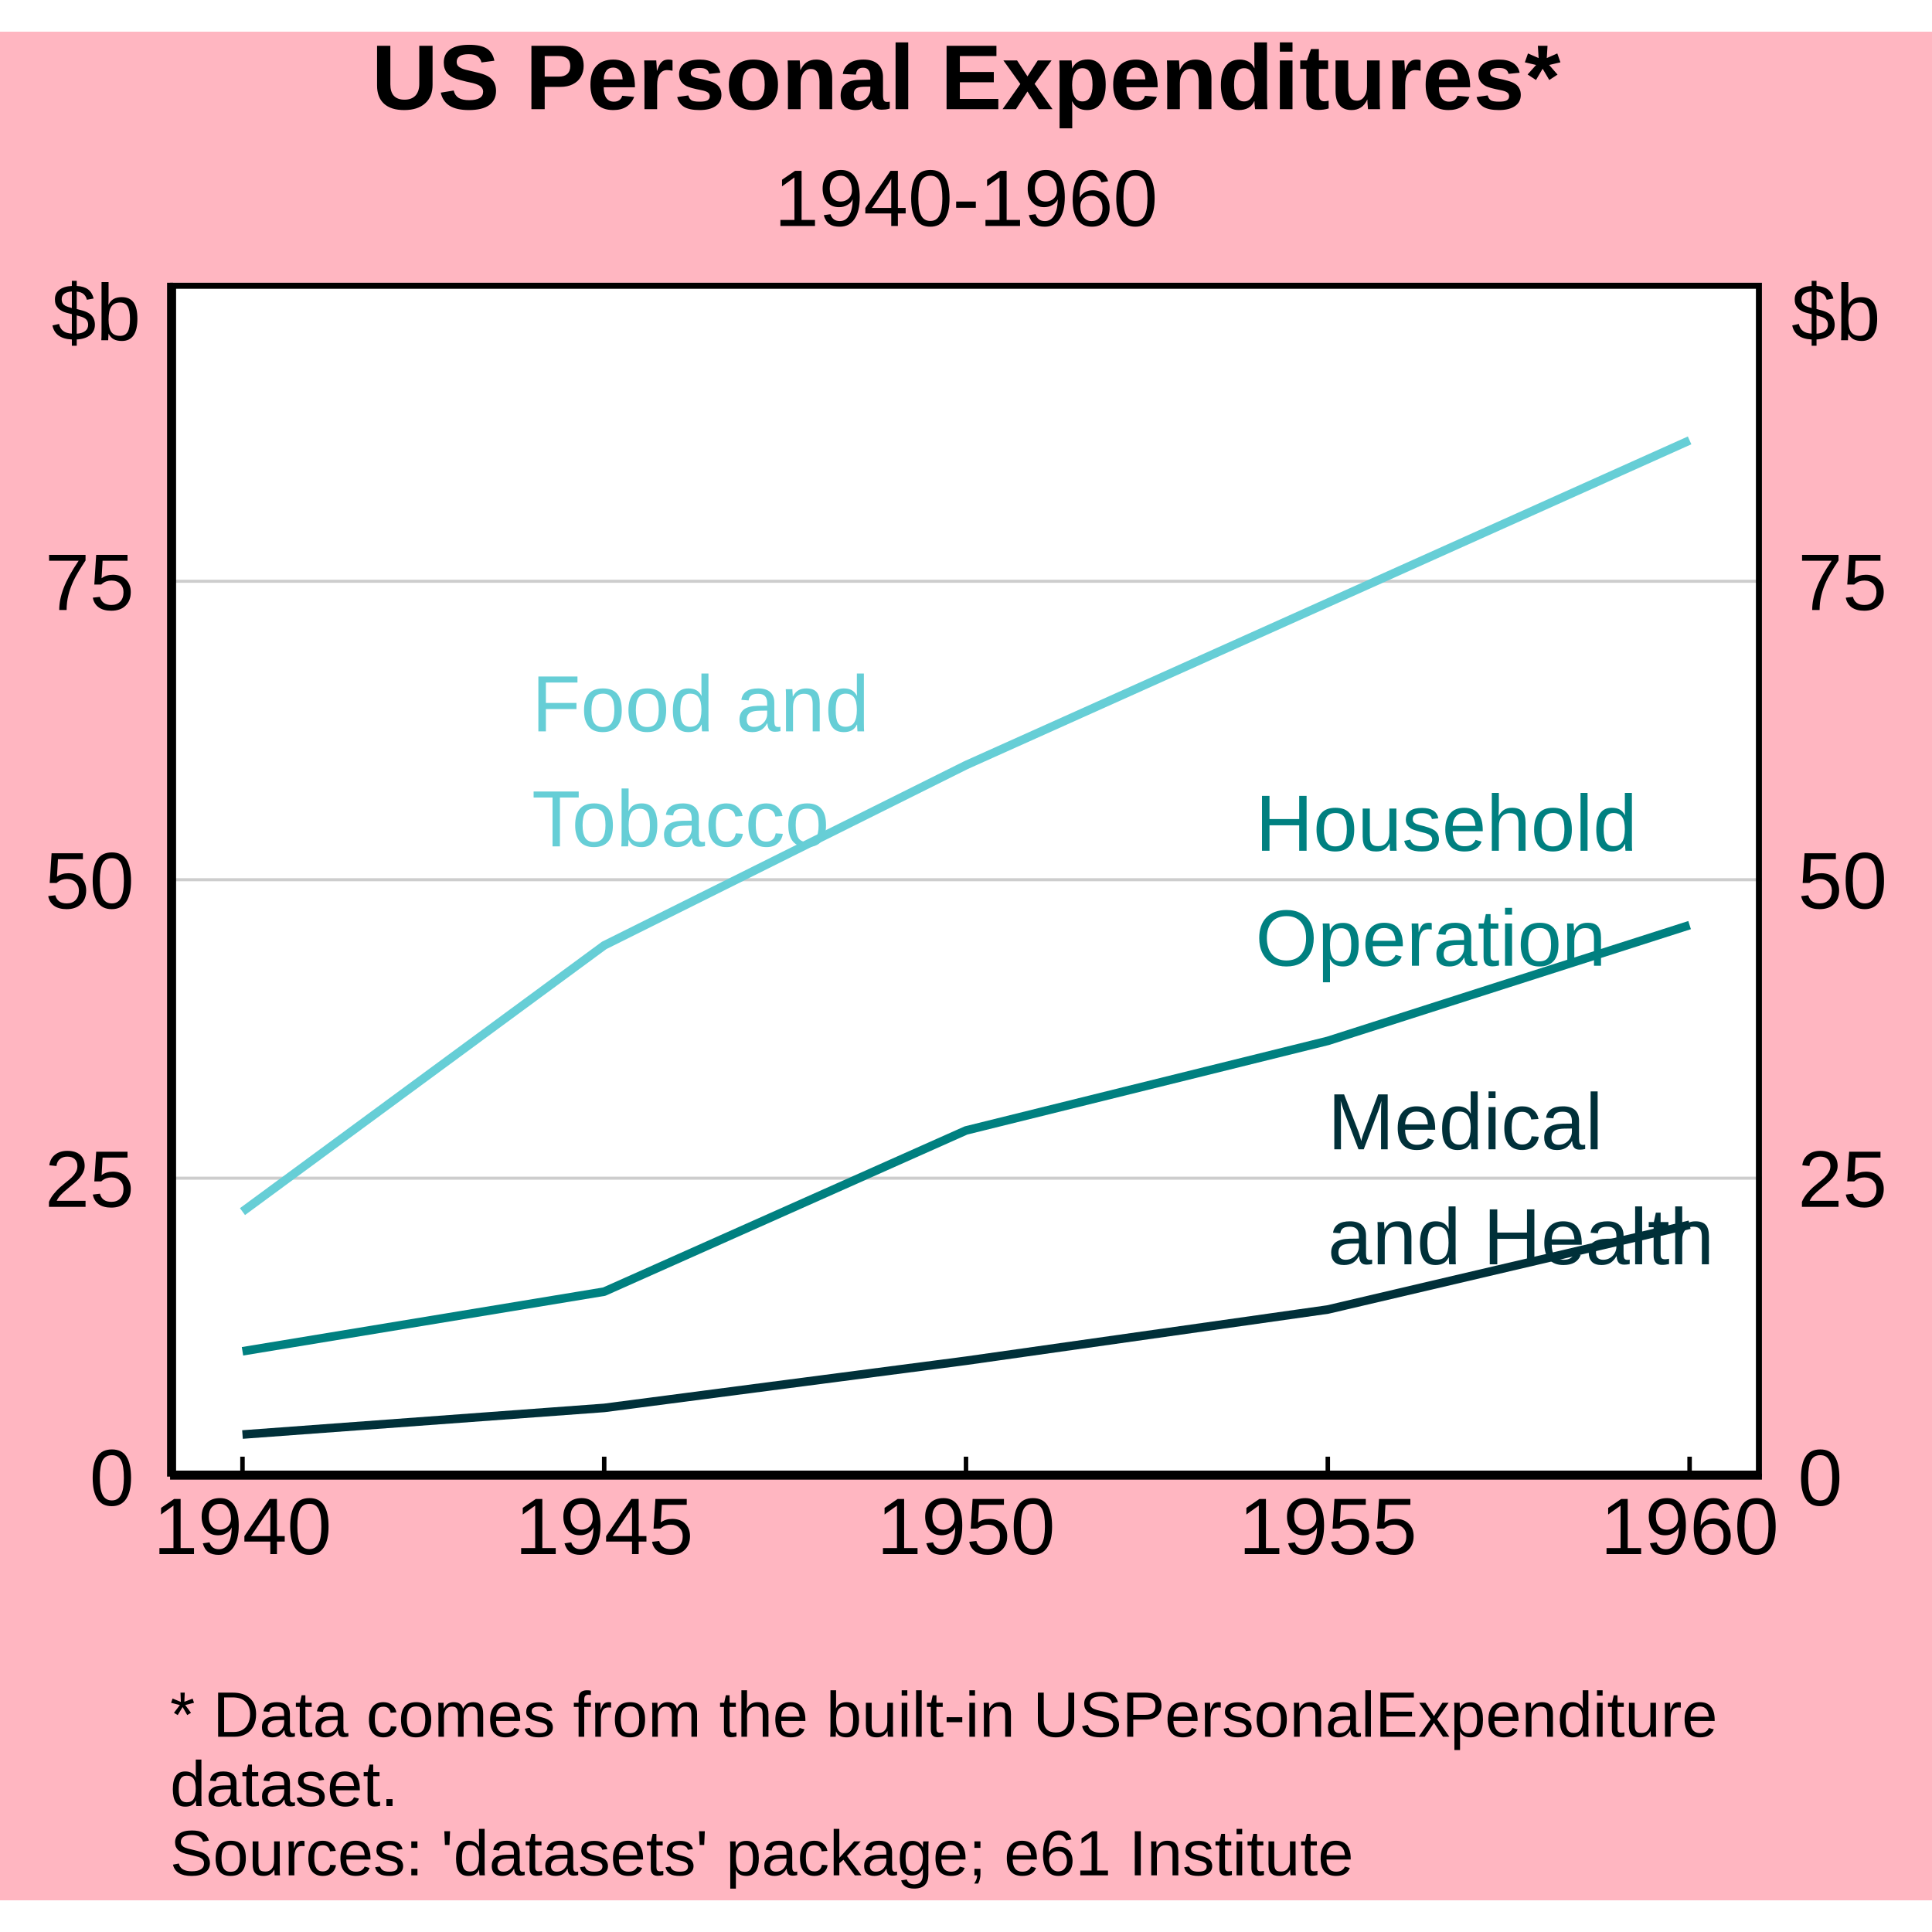
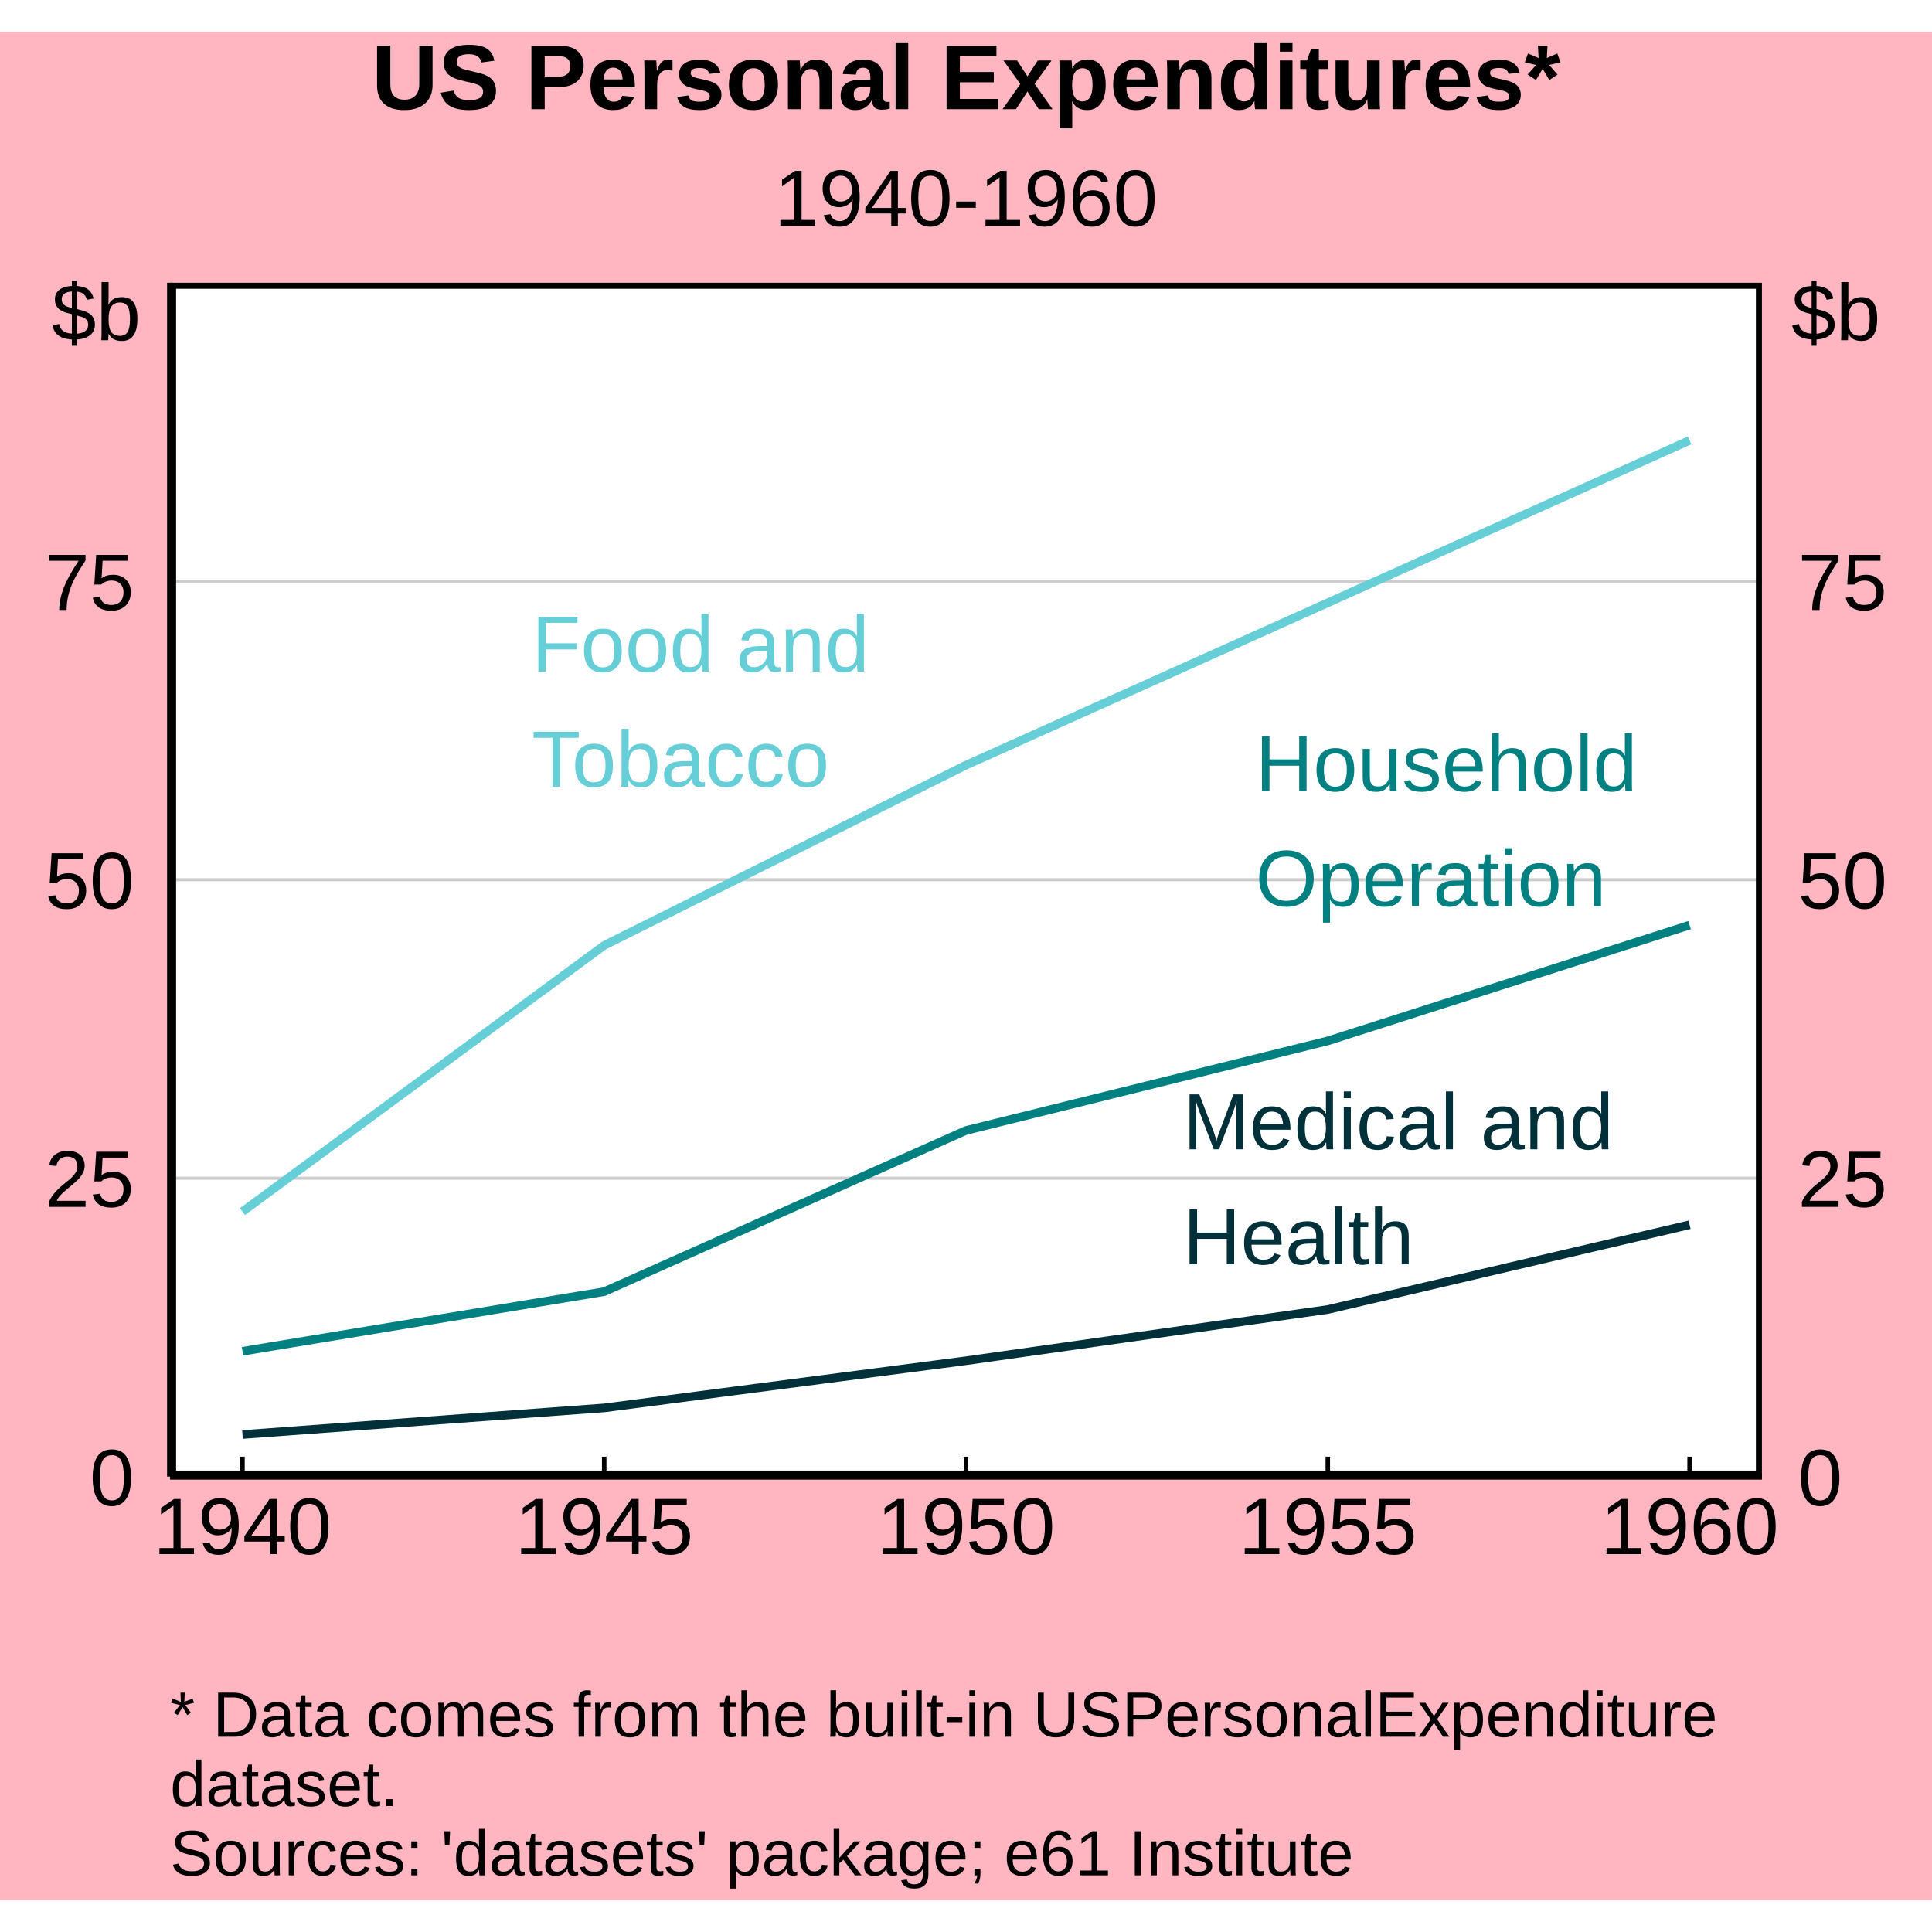
<svg xmlns="http://www.w3.org/2000/svg" class="svglite" width="240.94pt" height="240.94pt" viewBox="0 0 240.94 240.94">
  <defs>
    <style type="text/css">
    .svglite line, .svglite polyline, .svglite polygon, .svglite path, .svglite rect, .svglite circle {
      fill: none;
      stroke: #000000;
      stroke-linecap: round;
      stroke-linejoin: round;
      stroke-miterlimit: 10.00;
    }
    .svglite text {
      white-space: pre;
    }
  </style>
  </defs>
  <rect width="100%" height="100%" style="stroke: none; fill: #FFFFFF;" />
  <defs>
    <clipPath id="cpMC4wMHwyNDAuOTR8MC4wMHwyNDAuOTQ=">
      <rect x="0.00" y="0.00" width="240.94" height="240.94" />
    </clipPath>
  </defs>
  <g clip-path="url(#cpMC4wMHwyNDAuOTR8MC4wMHwyNDAuOTQ=)">
</g>
  <defs>
    <clipPath id="cpMC4wMHwyNDAuOTR8My45NXwyMzYuOTk=">
      <rect x="0.00" y="3.95" width="240.94" height="233.04" />
    </clipPath>
  </defs>
  <g clip-path="url(#cpMC4wMHwyNDAuOTR8My45NXwyMzYuOTk=)">
    <rect x="0.00" y="3.95" width="240.94" height="233.04" style="stroke-width: 0.75; stroke: none; fill: #FFB6C1;" />
  </g>
  <g clip-path="url(#cpMC4wMHwyNDAuOTR8MC4wMHwyNDAuOTQ=)">
</g>
  <defs>
    <clipPath id="cpMjEuMjF8MjE5LjczfDM1LjI2fDE4NC4xNQ==">
      <rect x="21.21" y="35.26" width="198.52" height="148.89" />
    </clipPath>
  </defs>
  <g clip-path="url(#cpMjEuMjF8MjE5LjczfDM1LjI2fDE4NC4xNQ==)">
    <rect x="21.21" y="35.26" width="198.52" height="148.89" style="stroke-width: 0.75; stroke: none; fill: #FFFFFF;" />
    <polyline points="21.21,184.15 219.73,184.15 " style="stroke-width: 0.38; stroke: #CDCDCD; stroke-linecap: butt;" />
    <polyline points="21.21,146.93 219.73,146.93 " style="stroke-width: 0.38; stroke: #CDCDCD; stroke-linecap: butt;" />
    <polyline points="21.21,109.71 219.73,109.71 " style="stroke-width: 0.38; stroke: #CDCDCD; stroke-linecap: butt;" />
    <polyline points="21.21,72.49 219.73,72.49 " style="stroke-width: 0.38; stroke: #CDCDCD; stroke-linecap: butt;" />
    <polyline points="30.24,151.10 75.35,117.90 120.47,95.42 165.59,75.17 210.71,54.92 " style="stroke-width: 1.07; stroke: #66CED6; stroke-linecap: butt;" />
    <polyline points="30.24,168.52 75.35,161.08 120.47,140.98 165.59,129.81 210.71,115.37 " style="stroke-width: 1.07; stroke: #008080; stroke-linecap: butt;" />
    <polyline points="30.24,178.90 75.35,175.58 120.47,169.70 165.59,163.31 210.71,152.74 " style="stroke-width: 1.07; stroke: #003039; stroke-linecap: butt;" />
-     <text x="66.33" y="91.21" style="font-size: 9.96px;fill: #66CED6; font-family: &quot;Arial&quot;;" textLength="42.06px" lengthAdjust="spacingAndGlyphs">Food and</text>
-     <text x="66.33" y="105.55" style="font-size: 9.96px;fill: #66CED6; font-family: &quot;Arial&quot;;" textLength="37.07px" lengthAdjust="spacingAndGlyphs">Tobacco</text>
-     <text x="156.57" y="106.10" style="font-size: 9.96px;fill: #008080; font-family: &quot;Arial&quot;;" textLength="47.59px" lengthAdjust="spacingAndGlyphs">Household</text>
-     <text x="156.57" y="120.44" style="font-size: 9.96px;fill: #008080; font-family: &quot;Arial&quot;;" textLength="43.71px" lengthAdjust="spacingAndGlyphs">Operation</text>
-     <text x="165.59" y="143.33" style="font-size: 9.96px;fill: #003039; font-family: &quot;Arial&quot;;" textLength="34.29px" lengthAdjust="spacingAndGlyphs">Medical</text>
-     <text x="165.59" y="157.67" style="font-size: 9.96px;fill: #003039; font-family: &quot;Arial&quot;;" textLength="48.15px" lengthAdjust="spacingAndGlyphs">and Health</text>
+     <text x="66.33" y="83.77" style="font-size: 9.96px;fill: #66CED6; font-family: &quot;Arial&quot;;" textLength="42.06px" lengthAdjust="spacingAndGlyphs">Food and</text>
+     <text x="66.33" y="98.11" style="font-size: 9.96px;fill: #66CED6; font-family: &quot;Arial&quot;;" textLength="37.07px" lengthAdjust="spacingAndGlyphs">Tobacco</text>
+     <text x="156.57" y="98.66" style="font-size: 9.96px;fill: #008080; font-family: &quot;Arial&quot;;" textLength="47.59px" lengthAdjust="spacingAndGlyphs">Household</text>
+     <text x="156.57" y="113.00" style="font-size: 9.96px;fill: #008080; font-family: &quot;Arial&quot;;" textLength="43.71px" lengthAdjust="spacingAndGlyphs">Operation</text>
+     <text x="147.54" y="143.33" style="font-size: 9.96px;fill: #003039; font-family: &quot;Arial&quot;;" textLength="53.67px" lengthAdjust="spacingAndGlyphs">Medical and</text>
+     <text x="147.54" y="157.67" style="font-size: 9.96px;fill: #003039; font-family: &quot;Arial&quot;;" textLength="28.77px" lengthAdjust="spacingAndGlyphs">Health</text>
    <rect x="21.21" y="35.26" width="198.52" height="148.89" style="stroke-width: 1.50;" />
  </g>
  <g clip-path="url(#cpMC4wMHwyNDAuOTR8MC4wMHwyNDAuOTQ=)">
    <polyline points="21.21,184.15 21.21,35.26 " style="stroke-width: 0.75; stroke-linecap: butt;" />
    <text x="16.73" y="187.74" text-anchor="end" style="font-size: 10.00px; font-family: &quot;Arial&quot;;" textLength="5.57px" lengthAdjust="spacingAndGlyphs">0</text>
    <text x="16.73" y="150.51" text-anchor="end" style="font-size: 10.00px; font-family: &quot;Arial&quot;;" textLength="11.13px" lengthAdjust="spacingAndGlyphs">25</text>
    <text x="16.73" y="113.29" text-anchor="end" style="font-size: 10.00px; font-family: &quot;Arial&quot;;" textLength="11.13px" lengthAdjust="spacingAndGlyphs">50</text>
    <text x="16.73" y="76.07" text-anchor="end" style="font-size: 10.00px; font-family: &quot;Arial&quot;;" textLength="11.13px" lengthAdjust="spacingAndGlyphs">75</text>
    <text x="224.22" y="187.74" style="font-size: 10.00px; font-family: &quot;Arial&quot;;" textLength="5.57px" lengthAdjust="spacingAndGlyphs">0</text>
    <text x="224.22" y="150.51" style="font-size: 10.00px; font-family: &quot;Arial&quot;;" textLength="11.13px" lengthAdjust="spacingAndGlyphs">25</text>
    <text x="224.22" y="113.29" style="font-size: 10.00px; font-family: &quot;Arial&quot;;" textLength="11.13px" lengthAdjust="spacingAndGlyphs">50</text>
    <text x="224.22" y="76.07" style="font-size: 10.00px; font-family: &quot;Arial&quot;;" textLength="11.13px" lengthAdjust="spacingAndGlyphs">75</text>
    <polyline points="21.21,184.15 219.73,184.15 " style="stroke-width: 0.75; stroke-linecap: butt;" />
    <polyline points="30.24,181.66 30.24,184.15 " style="stroke-width: 0.56; stroke-linecap: butt;" />
    <polyline points="75.35,181.66 75.35,184.15 " style="stroke-width: 0.56; stroke-linecap: butt;" />
    <polyline points="120.47,181.66 120.47,184.15 " style="stroke-width: 0.56; stroke-linecap: butt;" />
    <polyline points="165.59,181.66 165.59,184.15 " style="stroke-width: 0.56; stroke-linecap: butt;" />
    <polyline points="210.71,181.66 210.71,184.15 " style="stroke-width: 0.56; stroke-linecap: butt;" />
    <text x="30.24" y="193.81" text-anchor="middle" style="font-size: 10.00px; font-family: &quot;Arial&quot;;" textLength="22.26px" lengthAdjust="spacingAndGlyphs">1940</text>
    <text x="75.35" y="193.81" text-anchor="middle" style="font-size: 10.00px; font-family: &quot;Arial&quot;;" textLength="22.26px" lengthAdjust="spacingAndGlyphs">1945</text>
    <text x="120.47" y="193.81" text-anchor="middle" style="font-size: 10.00px; font-family: &quot;Arial&quot;;" textLength="22.26px" lengthAdjust="spacingAndGlyphs">1950</text>
    <text x="165.59" y="193.81" text-anchor="middle" style="font-size: 10.00px; font-family: &quot;Arial&quot;;" textLength="22.26px" lengthAdjust="spacingAndGlyphs">1955</text>
    <text x="210.71" y="193.81" text-anchor="middle" style="font-size: 10.00px; font-family: &quot;Arial&quot;;" textLength="22.26px" lengthAdjust="spacingAndGlyphs">1960</text>
    <text x="11.99" y="42.43" text-anchor="middle" style="font-size: 10.00px; font-family: &quot;Arial&quot;;" textLength="11.13px" lengthAdjust="spacingAndGlyphs">$b</text>
    <text x="228.96" y="42.43" text-anchor="middle" style="font-size: 10.00px; font-family: &quot;Arial&quot;;" textLength="11.13px" lengthAdjust="spacingAndGlyphs">$b</text>
    <text x="120.47" y="28.18" text-anchor="middle" style="font-size: 10.00px; font-family: &quot;Arial&quot;;" textLength="47.86px" lengthAdjust="spacingAndGlyphs">1940-1960</text>
    <text x="120.47" y="13.62" text-anchor="middle" style="font-size: 11.50px; font-weight: bold; font-family: &quot;Arial&quot;;" textLength="148.26px" lengthAdjust="spacingAndGlyphs">US Personal Expenditures*</text>
    <text x="21.21" y="216.59" style="font-size: 8.00px; font-family: &quot;Arial&quot;;" textLength="193.01px" lengthAdjust="spacingAndGlyphs">* Data comes from the built-in USPersonalExpenditure</text>
    <text x="21.21" y="225.23" style="font-size: 8.00px; font-family: &quot;Arial&quot;;" textLength="28.48px" lengthAdjust="spacingAndGlyphs">dataset.</text>
    <text x="21.21" y="233.87" style="font-size: 8.00px; font-family: &quot;Arial&quot;;" textLength="147.64px" lengthAdjust="spacingAndGlyphs">Sources: 'datasets' package; e61 Institute</text>
  </g>
</svg>
